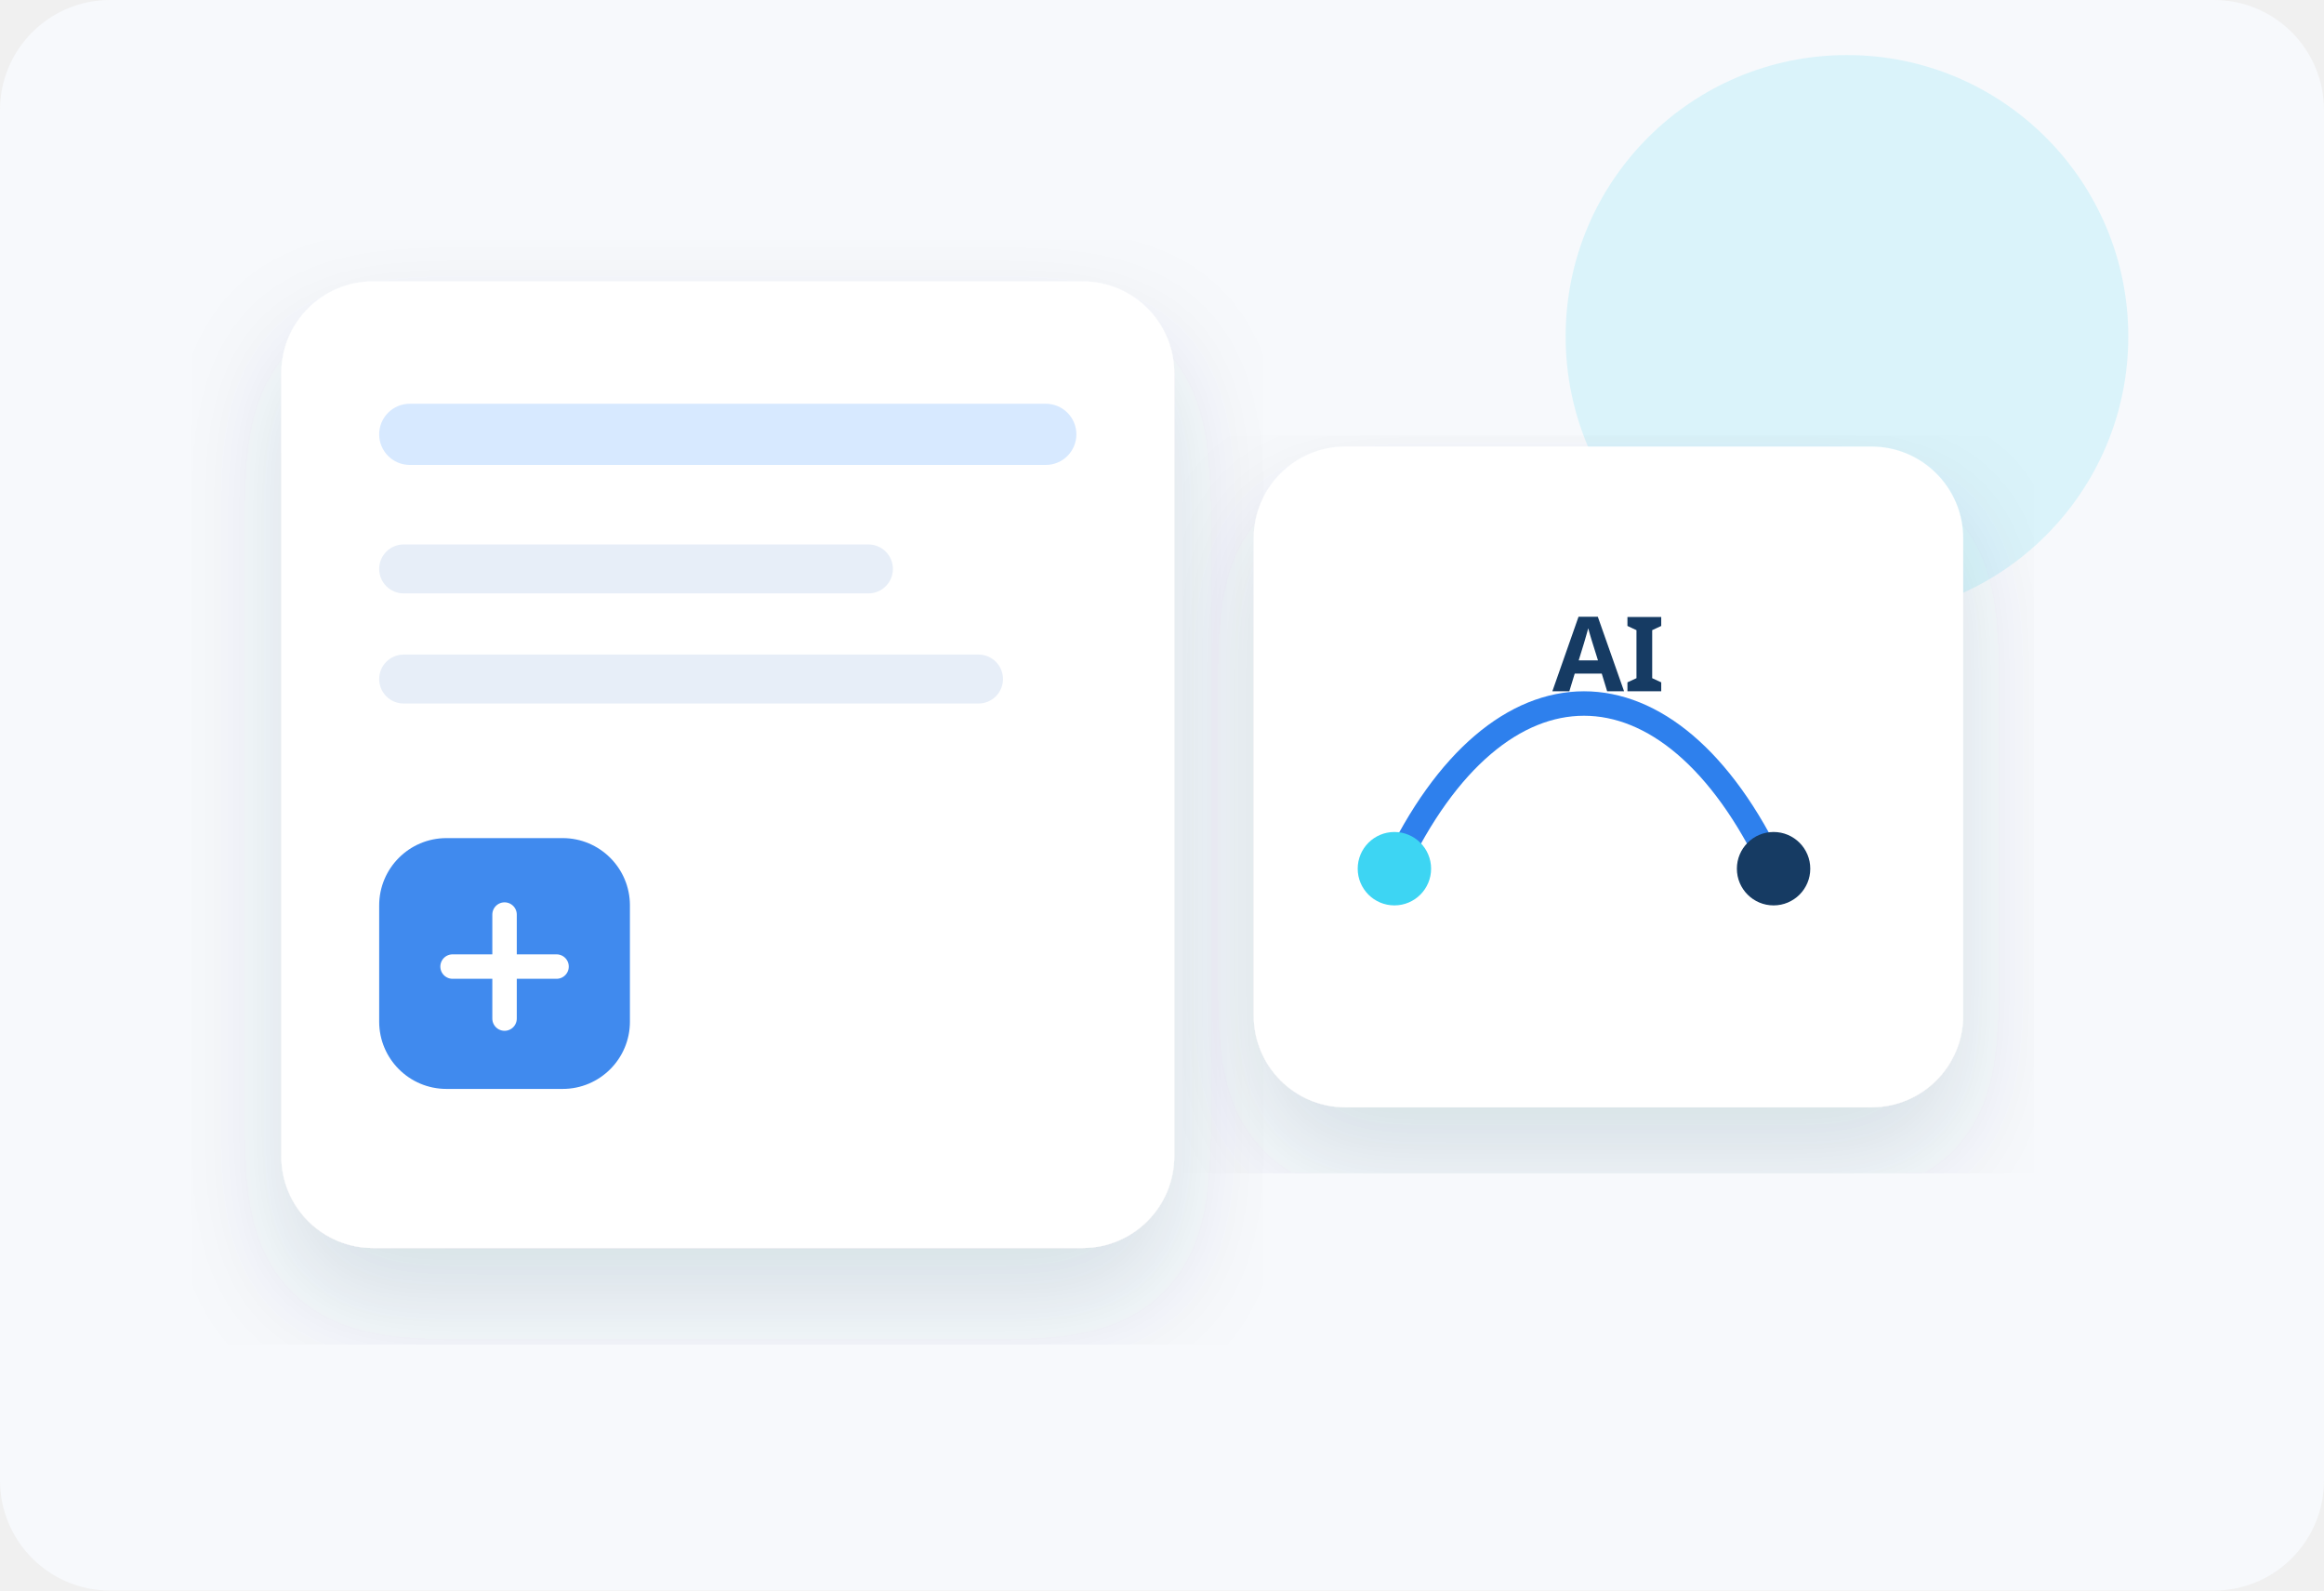
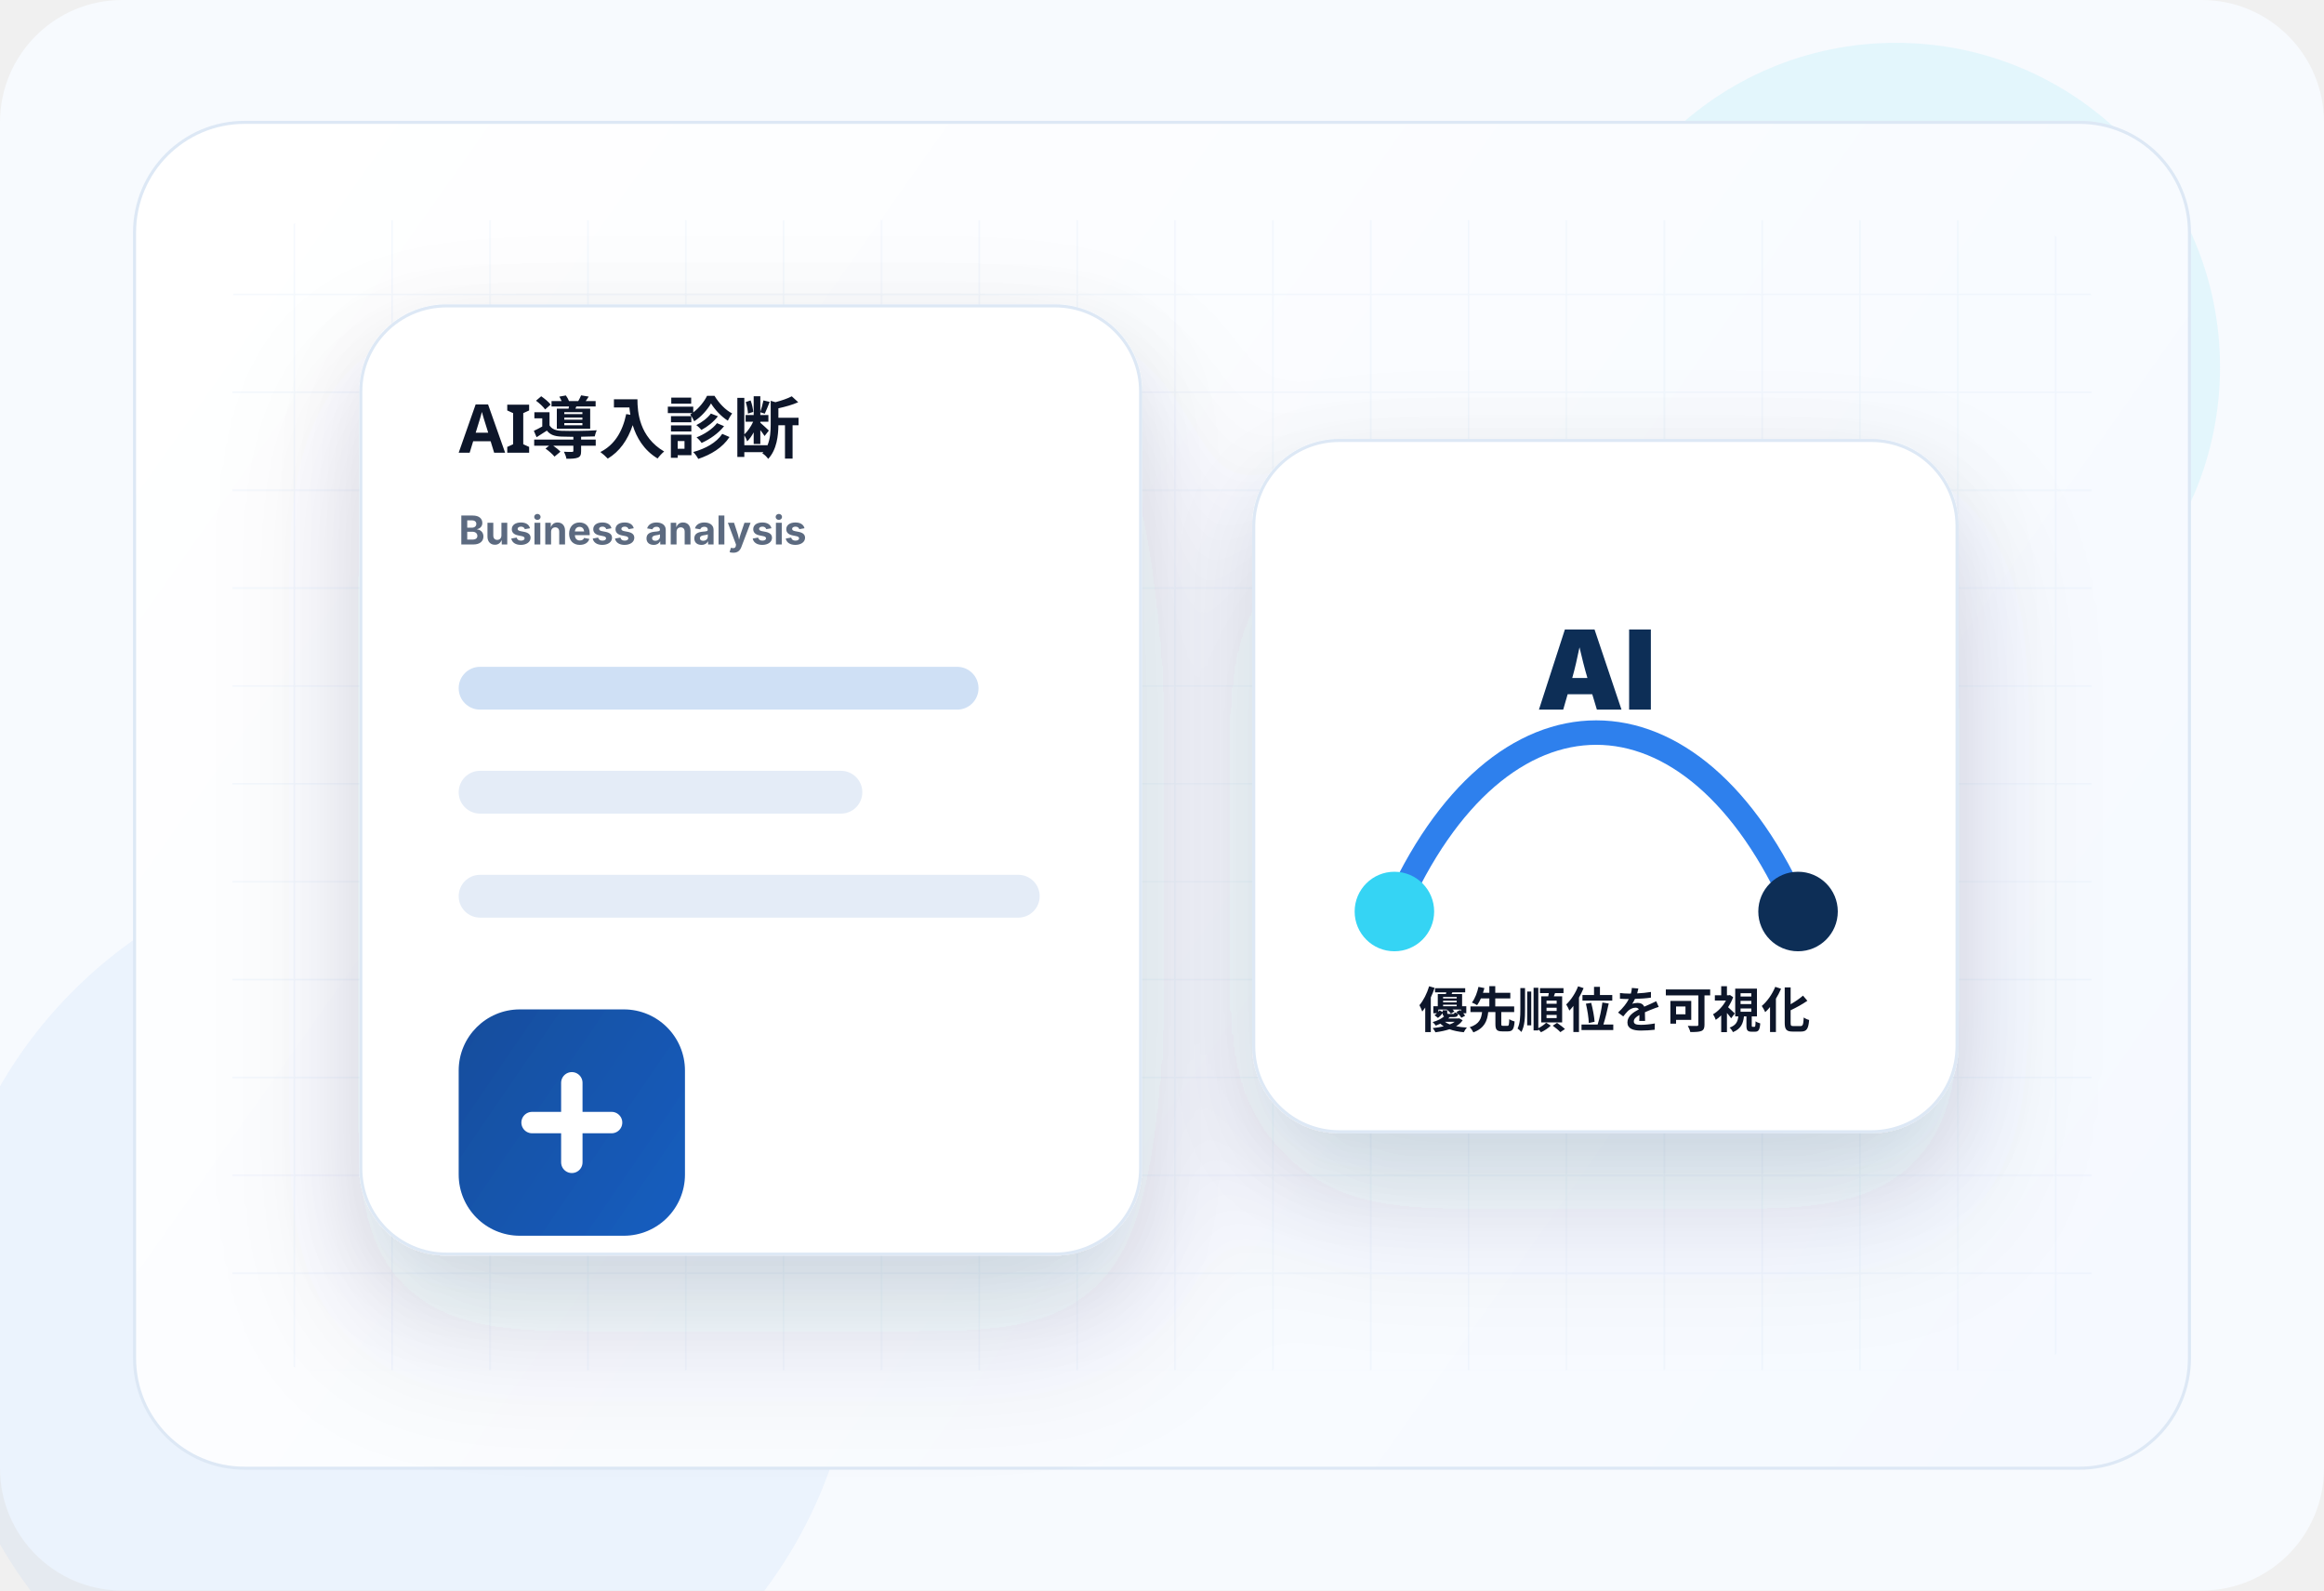
- <svg xmlns="http://www.w3.org/2000/svg" width="760" height="520" viewBox="0 0 760 520" role="img" aria-labelledby="title desc">
+ <svg xmlns="http://www.w3.org/2000/svg" width="760" height="520" viewBox="0 0 760 520" role="img" aria-labelledby="ai-consulting-title ai-consulting-desc">
  <defs>
-     <linearGradient id="g" x1="108" y1="66" x2="646" y2="450">
-       <stop stop-color="#2F80ED" />
-       <stop offset="1" stop-color="#3DD5F3" />
+     <linearGradient id="ai-consulting-blue" x1="96" y1="70" x2="660" y2="456" gradientUnits="userSpaceOnUse">
+       <stop offset="0" stop-color="#0B2D57" />
+       <stop offset=".58" stop-color="#1F6FE5" />
+       <stop offset="1" stop-color="#34D4F4" />
    </linearGradient>
-     <filter id="s">
-       <feDropShadow dx="0" dy="18" stdDeviation="18" flood-color="#133A63" flood-opacity=".14" />
+     <linearGradient id="ai-consulting-surface" x1="80" y1="48" x2="680" y2="472" gradientUnits="userSpaceOnUse">
+       <stop offset="0" stop-color="#FFFFFF" />
+       <stop offset="1" stop-color="#F5F9FF" />
+     </linearGradient>
+     <filter id="ai-consulting-shadow" x="-20%" y="-20%" width="140%" height="150%">
+       <feDropShadow dx="0" dy="24" stdDeviation="24" flood-color="#0B2D57" flood-opacity=".12" />
    </filter>
+     <filter id="ai-consulting-soft" x="-20%" y="-20%" width="140%" height="150%">
+       <feDropShadow dx="0" dy="12" stdDeviation="14" flood-color="#0B2D57" flood-opacity=".08" />
+     </filter>
+     <pattern id="ai-consulting-grid" width="32" height="32" patternUnits="userSpaceOnUse">
+       <path d="M32 0H0v32" fill="none" stroke="#D7E5F5" stroke-width="1" opacity=".55" />
+     </pattern>
  </defs>
-   <rect width="760" height="520" rx="36" fill="#F7F9FC" />
-   <circle cx="604" cy="110" r="92" fill="#3DD5F3" opacity=".16" />
-   <g filter="url(#s)">
-     <rect x="92" y="92" width="292" height="316" rx="30" fill="#fff" />
-     <rect x="124" y="132" width="228" height="20" rx="10" fill="#D7E9FF" />
-     <rect x="124" y="178" width="168" height="16" rx="8" fill="#E7EEF8" />
-     <rect x="124" y="214" width="204" height="16" rx="8" fill="#E7EEF8" />
-     <rect x="124" y="274" width="82" height="82" rx="22" fill="url(#g)" opacity=".92" />
-     <path d="M148 316h34m-17-17v34" stroke="#fff" stroke-width="8" stroke-linecap="round" />
-   </g>
-   <g filter="url(#s)">
-     <rect x="410" y="146" width="232" height="216" rx="30" fill="#fff" />
-     <path d="M456 284c34-72 90-72 124 0" fill="none" stroke="#2F80ED" stroke-width="8" stroke-linecap="round" />
-     <circle cx="456" cy="284" r="12" fill="#3DD5F3" />
-     <circle cx="580" cy="284" r="12" fill="#133A63" />
-     <text x="526" y="226" text-anchor="middle" font-family="Manrope,sans-serif" font-size="34" font-weight="900" fill="#133A63">AI</text>
+   <rect width="760" height="520" rx="40" fill="#F7FAFE" />
+   <circle cx="620" cy="120" r="106" fill="#78E0F2" opacity=".16" />
+   <circle cx="130" cy="430" r="150" fill="#2F80ED" opacity=".06" />
+   <rect x="44" y="40" width="672" height="440" rx="36" fill="url(#ai-consulting-surface)" stroke="#DDE8F5" />
+   <rect x="76" y="72" width="608" height="376" rx="28" fill="url(#ai-consulting-grid)" opacity=".45" />
+   <g filter="url(#ai-consulting-shadow)">
+     <rect x="118" y="100" width="255" height="310" rx="28" fill="#FFFFFF" stroke="#DDE8F5" filter="url(#ai-consulting-soft)" />
+     <text x="150" y="148" font-family="Noto Sans JP, Manrope, sans-serif" font-size="22" font-weight="800" fill="#0F172A">AI導入診断</text>
+     <text x="150" y="178" font-family="Manrope, Inter, sans-serif" font-size="13" font-weight="700" fill="#5C6B80">Business analysis</text>
+     <rect x="150" y="218" width="170" height="14" rx="7" fill="#CFE0F5" />
+     <rect x="150" y="252" width="132" height="14" rx="7" fill="#E4ECF7" />
+     <rect x="150" y="286" width="190" height="14" rx="7" fill="#E4ECF7" />
+     <rect x="150" y="330" width="74" height="74" rx="20" fill="url(#ai-consulting-blue)" />
+     <path d="M174 367h26m-13-13v26" stroke="#fff" stroke-width="7" stroke-linecap="round" />
+     <rect x="410" y="144" width="230" height="226" rx="28" fill="#FFFFFF" stroke="#DDE8F5" filter="url(#ai-consulting-soft)" />
+     <path d="M456 298c34-78 98-78 132 0" fill="none" stroke="#2F80ED" stroke-width="8" stroke-linecap="round" />
+     <circle cx="456" cy="298" r="13" fill="#34D4F4" />
+     <circle cx="588" cy="298" r="13" fill="#0B2D57" />
+     <text x="522" y="232" text-anchor="middle" font-family="Manrope, Inter, sans-serif" font-size="36" font-weight="900" fill="#0B2D57">AI</text>
+     <text x="464" y="336" font-family="Noto Sans JP, Manrope, sans-serif" font-size="16" font-weight="800" fill="#0F172A">優先順位を可視化</text>
  </g>
</svg>
